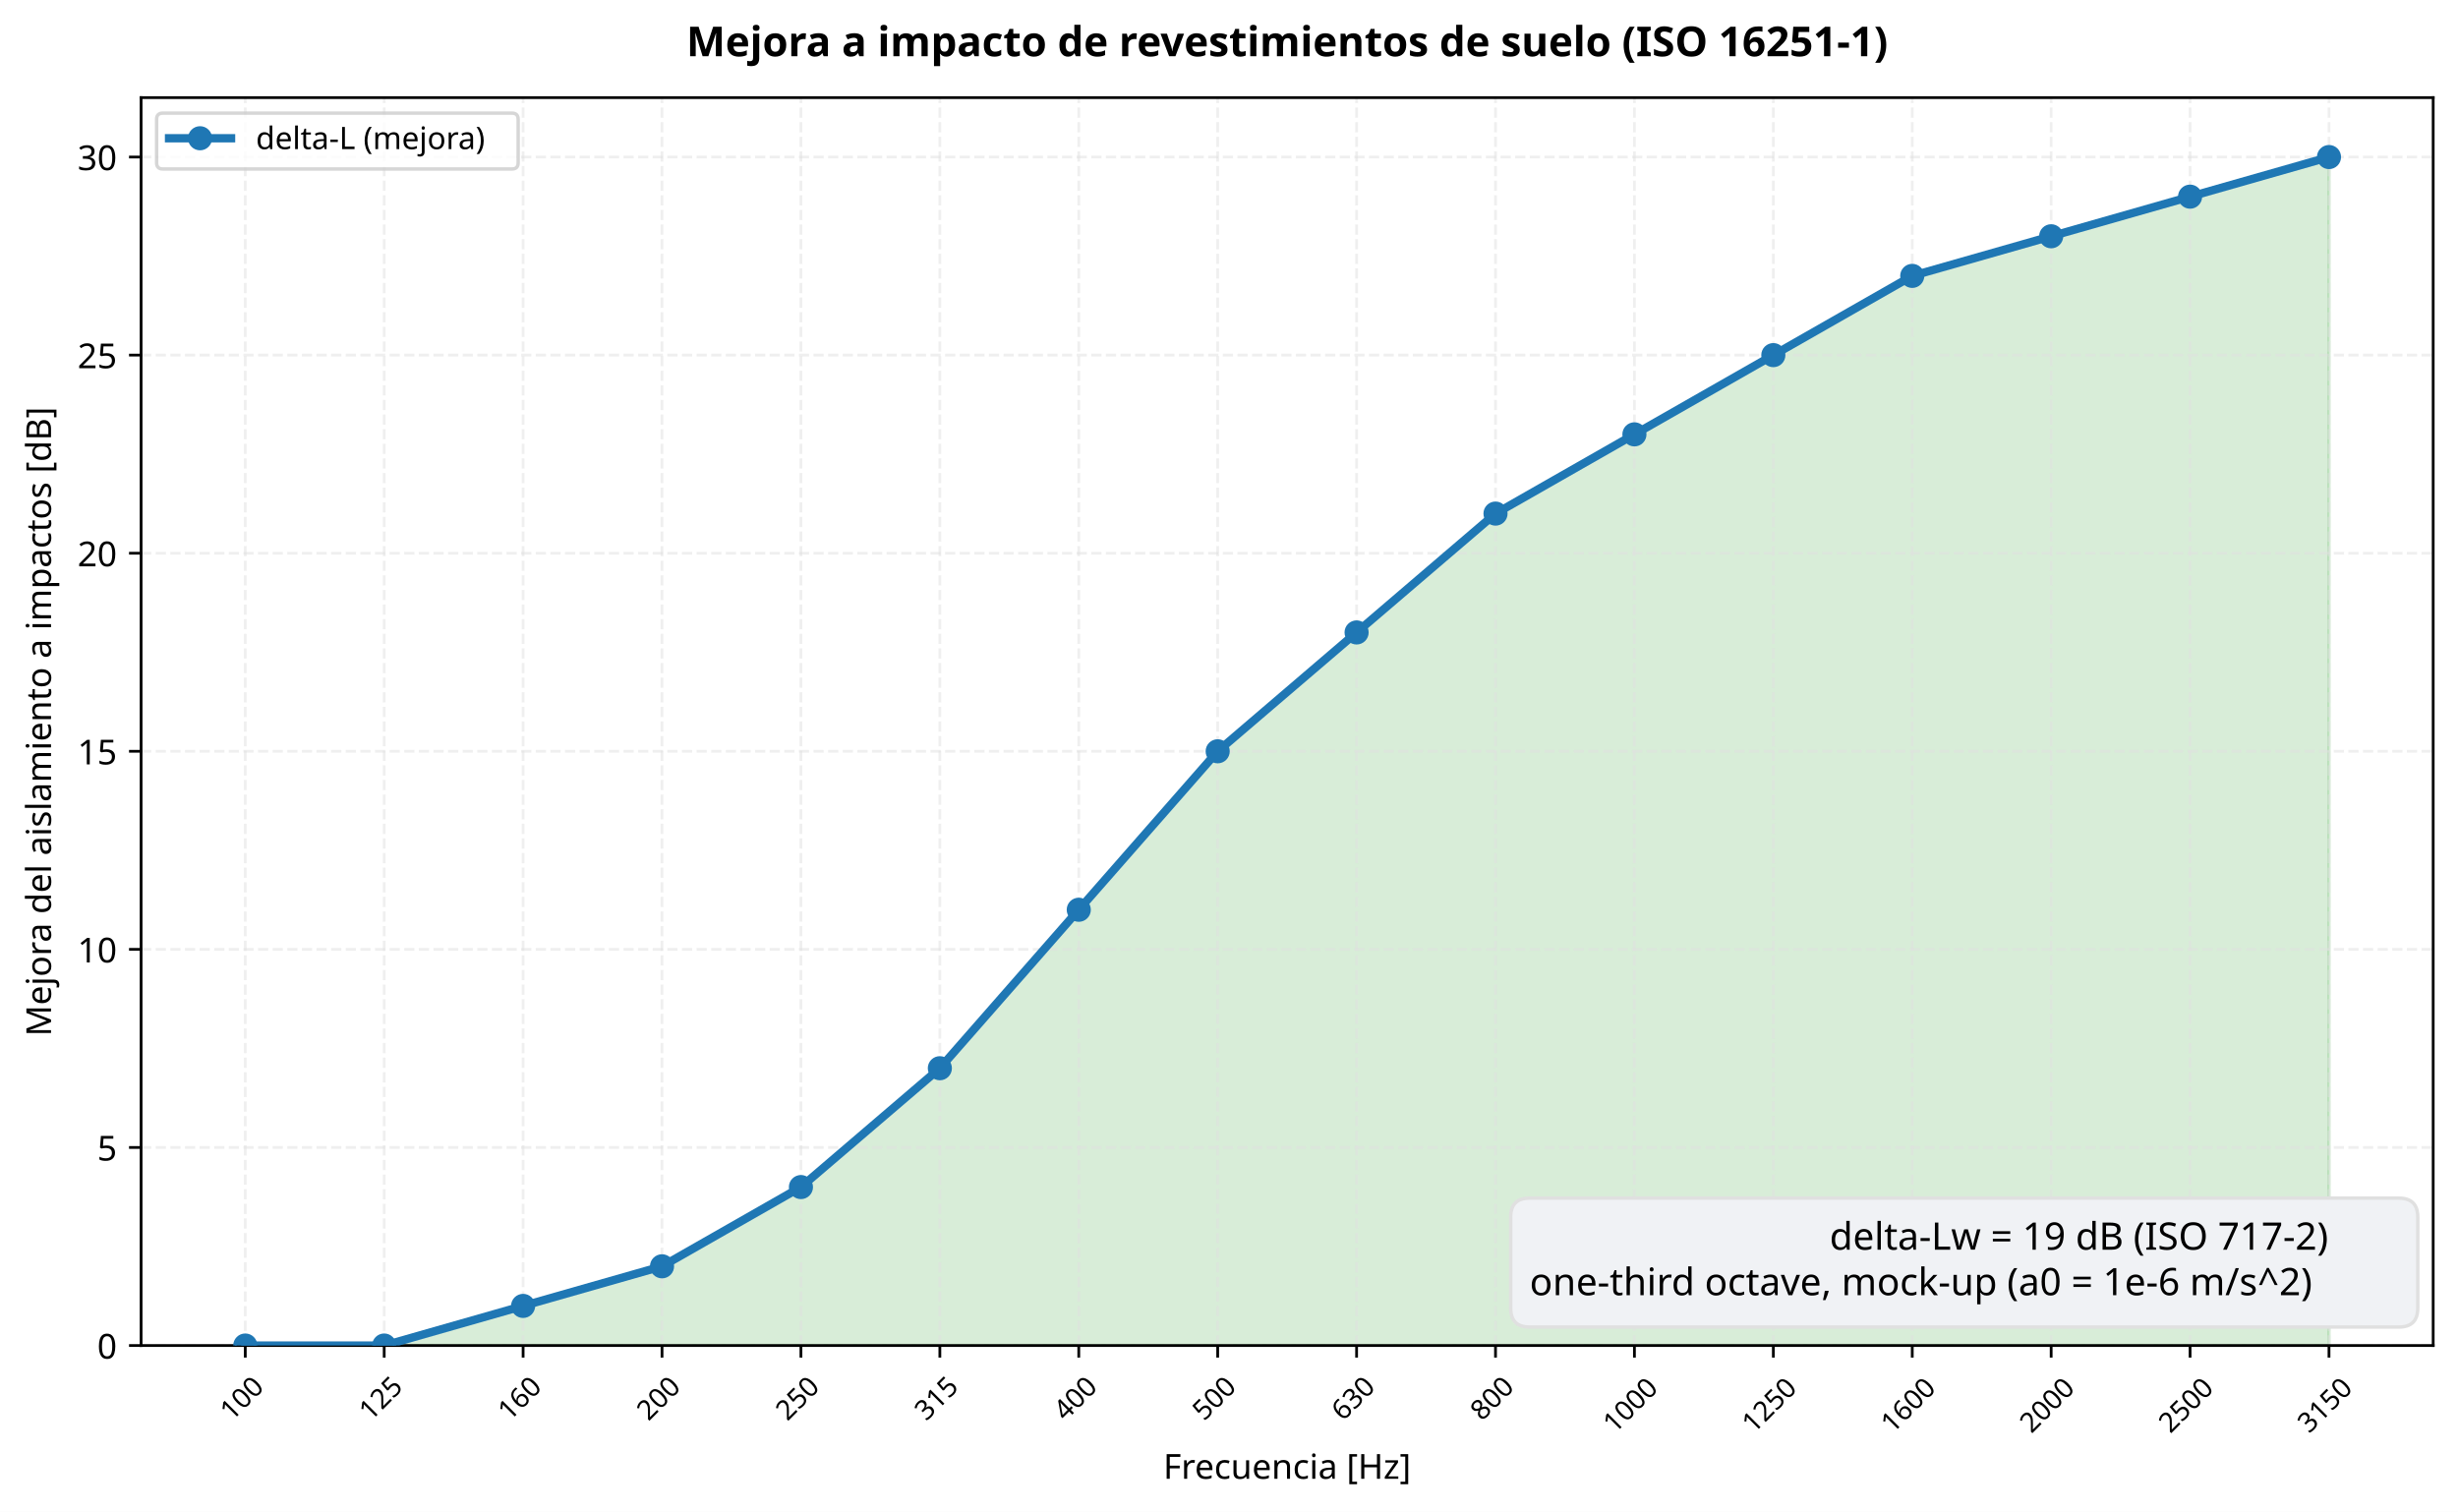
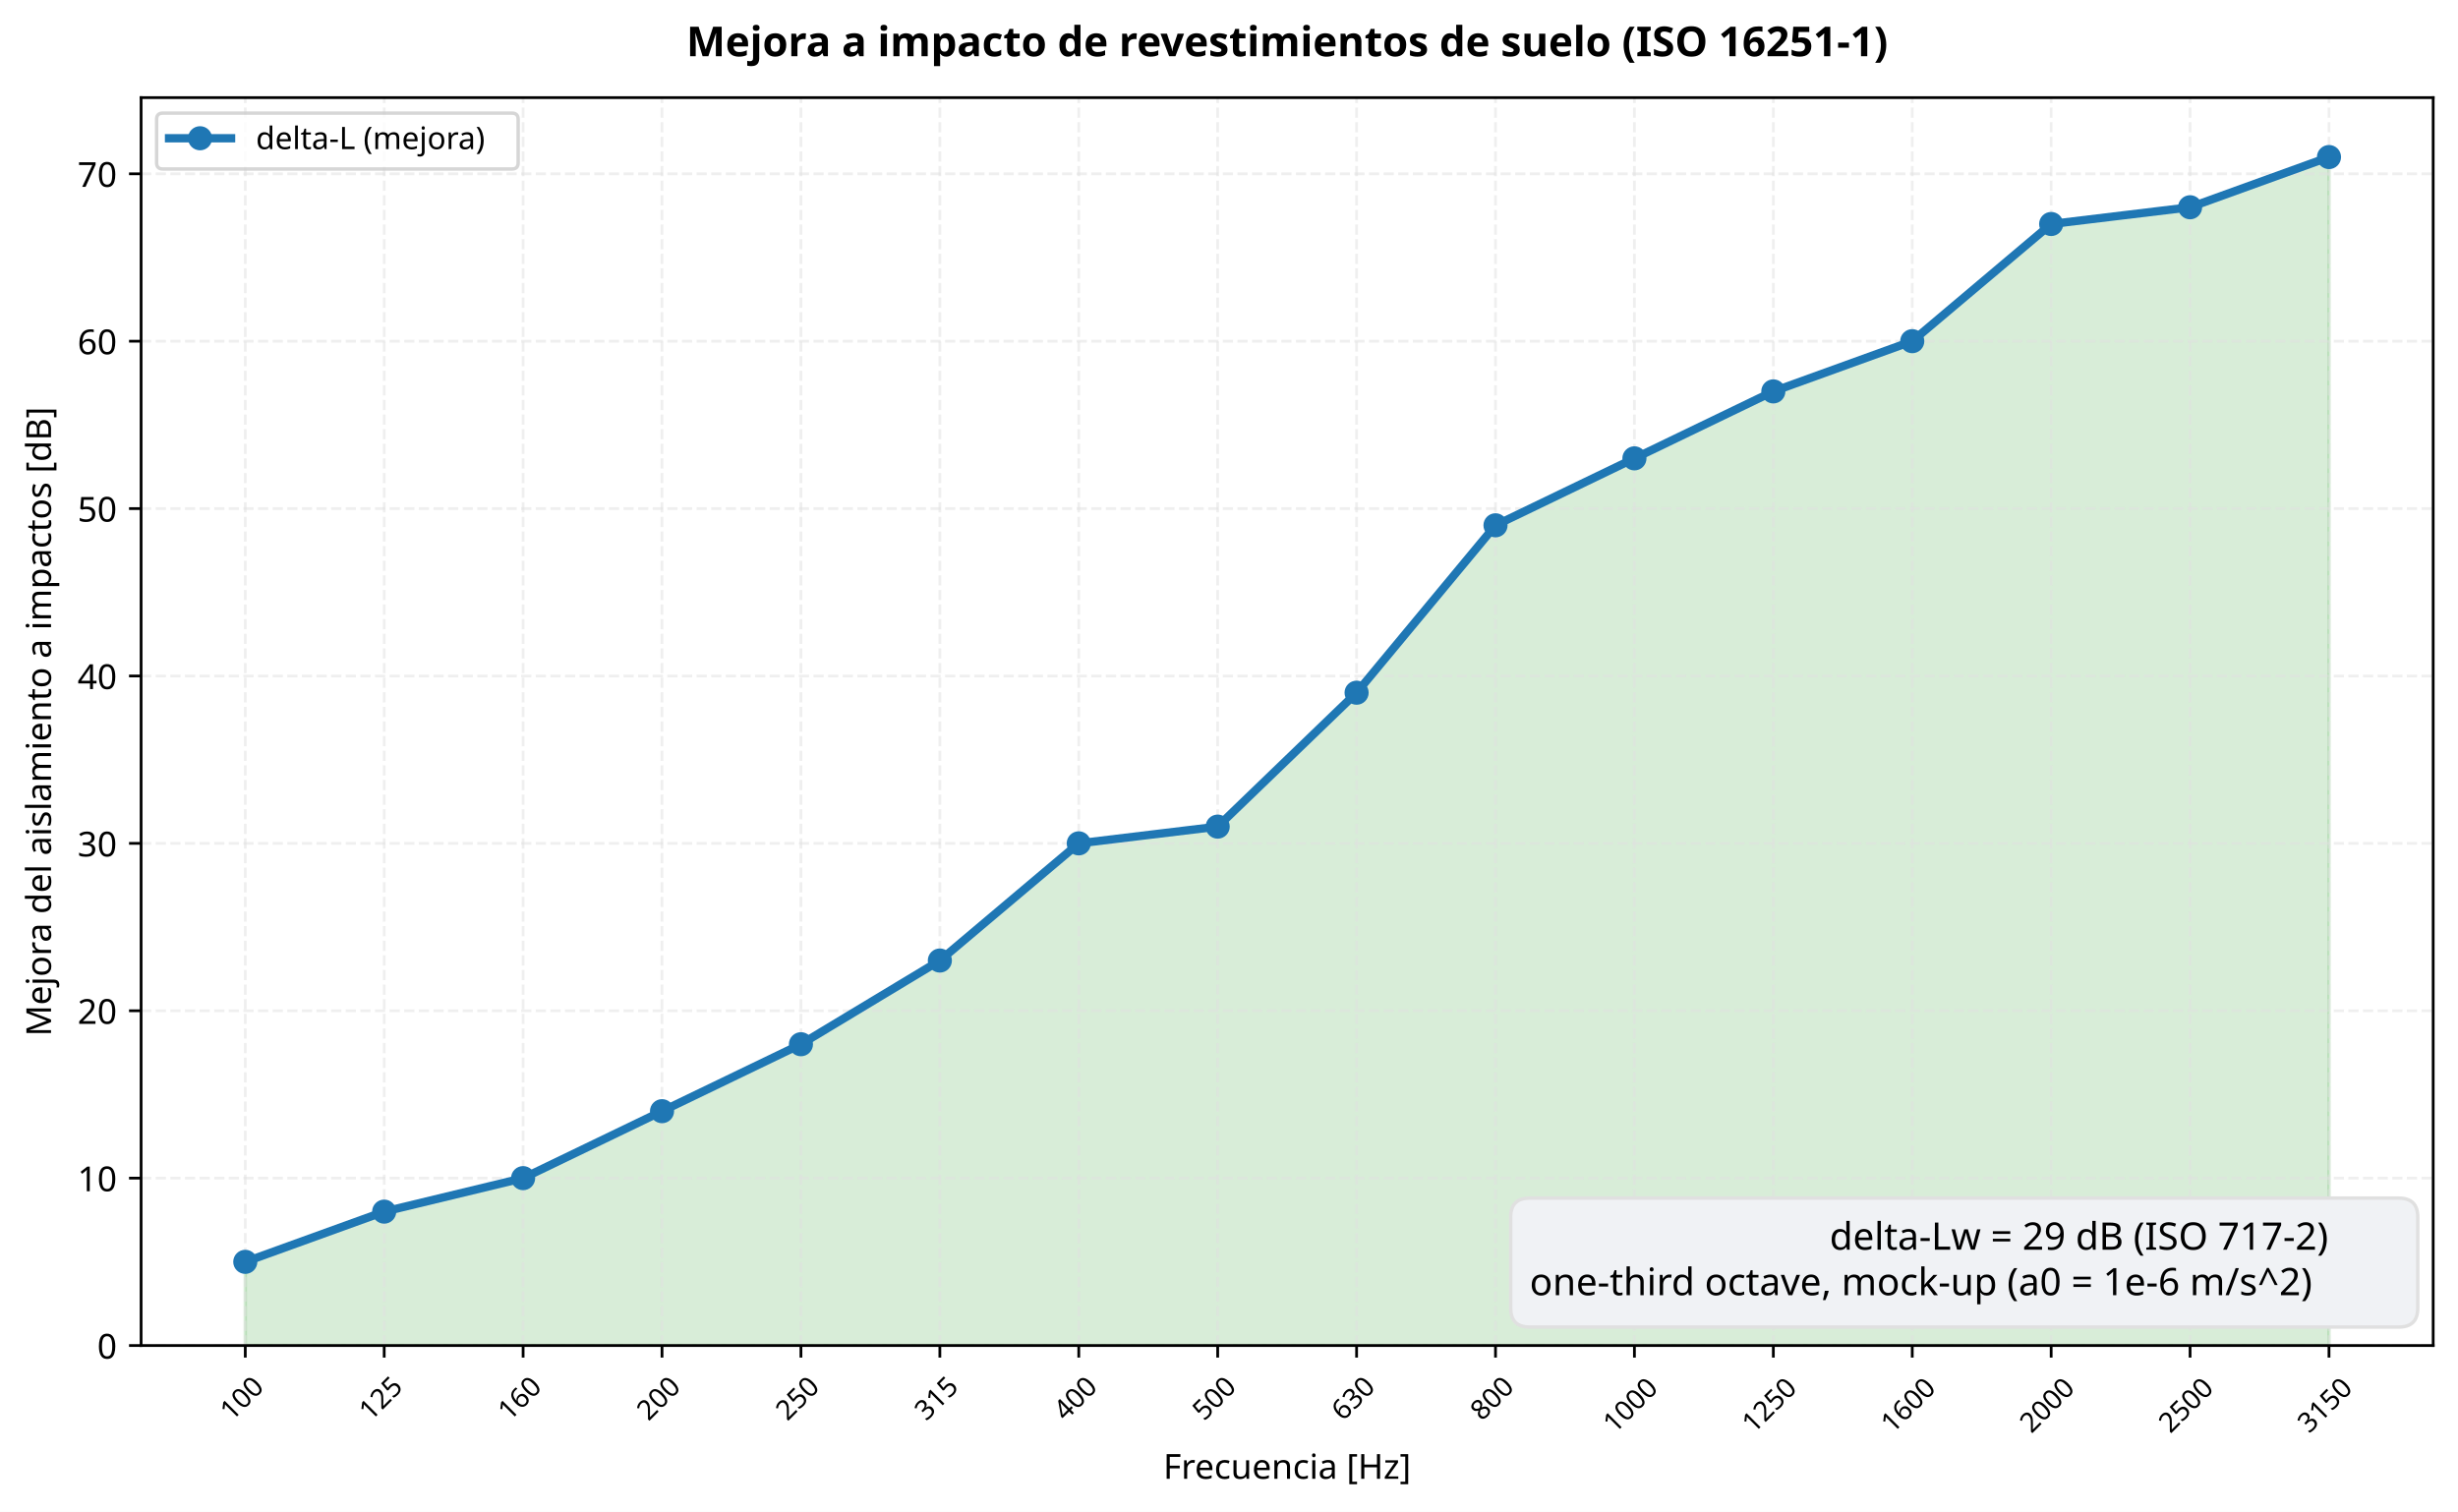
<svg xmlns="http://www.w3.org/2000/svg" xmlns:xlink="http://www.w3.org/1999/xlink" width="712.963pt" height="438.579pt" viewBox="0 0 712.963 438.579" version="1.1">
  <defs>
    <style type="text/css">*{stroke-linejoin: round; stroke-linecap: butt}</style>
  </defs>
  <g id="figure_1">
    <g id="patch_1">
      <path d="M 0 438.579  L 712.963 438.579  L 712.963 0  L 0 0  z " style="fill: #ffffff" />
    </g>
    <g id="axes_1">
      <g id="patch_2">
        <path d="M 40.926 390.325  L 705.763 390.325  L 705.763 28.318  L 40.926 28.318  z " style="fill: #ffffff" />
      </g>
      <g id="FillBetweenPolyCollection_1">
        <defs>
-           <path id="m3f6823597b" d="M 71.146 -48.254  L 71.146 -48.254  L 111.439 -48.254  L 151.732 -48.254  L 192.025 -48.254  L 232.318 -48.254  L 272.612 -48.254  L 312.905 -48.254  L 353.198 -48.254  L 393.491 -48.254  L 433.784 -48.254  L 474.078 -48.254  L 514.371 -48.254  L 554.664 -48.254  L 594.957 -48.254  L 635.25 -48.254  L 675.544 -48.254  L 675.544 -393.023  L 675.544 -393.023  L 635.25 -381.53  L 594.957 -370.038  L 554.664 -358.546  L 514.371 -335.561  L 474.078 -312.577  L 433.784 -289.592  L 393.491 -255.115  L 353.198 -220.638  L 312.905 -174.669  L 272.612 -128.7  L 232.318 -94.223  L 192.025 -71.239  L 151.732 -59.747  L 111.439 -48.254  L 71.146 -48.254  z " style="stroke: #2ca02c; stroke-opacity: 0.18" />
+           <path id="mdee3169e35" d="M 71.146 -72.534  L 71.146 -48.254  L 111.439 -48.254  L 151.732 -48.254  L 192.025 -48.254  L 232.318 -48.254  L 272.612 -48.254  L 312.905 -48.254  L 353.198 -48.254  L 393.491 -48.254  L 433.784 -48.254  L 474.078 -48.254  L 514.371 -48.254  L 554.664 -48.254  L 594.957 -48.254  L 635.25 -48.254  L 675.544 -48.254  L 675.544 -393.023  L 675.544 -393.023  L 635.25 -378.455  L 594.957 -373.599  L 554.664 -339.608  L 514.371 -325.04  L 474.078 -305.617  L 433.784 -286.193  L 393.491 -237.634  L 353.198 -198.787  L 312.905 -193.931  L 272.612 -159.94  L 232.318 -135.66  L 192.025 -116.237  L 151.732 -96.813  L 111.439 -87.101  L 71.146 -72.534  z " style="stroke: #2ca02c; stroke-opacity: 0.18" />
        </defs>
        <g clip-path="url(#p4eeece907b)">
-           <use xlink:href="#m3f6823597b" x="0" y="438.579" style="fill: #2ca02c; fill-opacity: 0.18; stroke: #2ca02c; stroke-opacity: 0.18" />
+           <use xlink:href="#mdee3169e35" x="0" y="438.579" style="fill: #2ca02c; fill-opacity: 0.18; stroke: #2ca02c; stroke-opacity: 0.18" />
        </g>
      </g>
      <g id="matplotlib.axis_1">
        <g id="xtick_1">
          <g id="line2d_1">
            <path d="M 71.146 390.325  L 71.146 28.318  " clip-path="url(#p4eeece907b)" style="fill: none; stroke-dasharray: 2.96,1.28; stroke-dashoffset: 0; stroke: #e0e0e0; stroke-opacity: 0.5; stroke-width: 0.8" />
          </g>
          <g id="line2d_2">
            <defs>
              <path id="m3d27035b55" d="M 0 0  L 0 3.5  " style="stroke: #000000; stroke-width: 0.8" />
            </defs>
            <g>
              <use xlink:href="#m3d27035b55" x="71.146" y="390.325" style="stroke: #000000; stroke-width: 0.8" />
            </g>
          </g>
          <g id="text_1">
            <text style="font-size: 8px; font-family: sans-serif" transform="translate(67.21637 412.4202) rotate(-45)">100</text>
          </g>
        </g>
        <g id="xtick_2">
          <g id="line2d_3">
            <path d="M 111.439 390.325  L 111.439 28.318  " clip-path="url(#p4eeece907b)" style="fill: none; stroke-dasharray: 2.96,1.28; stroke-dashoffset: 0; stroke: #e0e0e0; stroke-opacity: 0.5; stroke-width: 0.8" />
          </g>
          <g id="line2d_4">
            <g>
              <use xlink:href="#m3d27035b55" x="111.439" y="390.325" style="stroke: #000000; stroke-width: 0.8" />
            </g>
          </g>
          <g id="text_2">
            <text style="font-size: 8px; font-family: sans-serif" transform="translate(107.5096 412.4202) rotate(-45)">125</text>
          </g>
        </g>
        <g id="xtick_3">
          <g id="line2d_5">
            <path d="M 151.732 390.325  L 151.732 28.318  " clip-path="url(#p4eeece907b)" style="fill: none; stroke-dasharray: 2.96,1.28; stroke-dashoffset: 0; stroke: #e0e0e0; stroke-opacity: 0.5; stroke-width: 0.8" />
          </g>
          <g id="line2d_6">
            <g>
              <use xlink:href="#m3d27035b55" x="151.732" y="390.325" style="stroke: #000000; stroke-width: 0.8" />
            </g>
          </g>
          <g id="text_3">
            <text style="font-size: 8px; font-family: sans-serif" transform="translate(147.8028 412.4202) rotate(-45)">160</text>
          </g>
        </g>
        <g id="xtick_4">
          <g id="line2d_7">
            <path d="M 192.025 390.325  L 192.025 28.318  " clip-path="url(#p4eeece907b)" style="fill: none; stroke-dasharray: 2.96,1.28; stroke-dashoffset: 0; stroke: #e0e0e0; stroke-opacity: 0.5; stroke-width: 0.8" />
          </g>
          <g id="line2d_8">
            <g>
              <use xlink:href="#m3d27035b55" x="192.025" y="390.325" style="stroke: #000000; stroke-width: 0.8" />
            </g>
          </g>
          <g id="text_4">
            <text style="font-size: 8px; font-family: sans-serif" transform="translate(188.0959 412.4202) rotate(-45)">200</text>
          </g>
        </g>
        <g id="xtick_5">
          <g id="line2d_9">
            <path d="M 232.318 390.325  L 232.318 28.318  " clip-path="url(#p4eeece907b)" style="fill: none; stroke-dasharray: 2.96,1.28; stroke-dashoffset: 0; stroke: #e0e0e0; stroke-opacity: 0.5; stroke-width: 0.8" />
          </g>
          <g id="line2d_10">
            <g>
              <use xlink:href="#m3d27035b55" x="232.318" y="390.325" style="stroke: #000000; stroke-width: 0.8" />
            </g>
          </g>
          <g id="text_5">
            <text style="font-size: 8px; font-family: sans-serif" transform="translate(228.3891 412.4202) rotate(-45)">250</text>
          </g>
        </g>
        <g id="xtick_6">
          <g id="line2d_11">
            <path d="M 272.612 390.325  L 272.612 28.318  " clip-path="url(#p4eeece907b)" style="fill: none; stroke-dasharray: 2.96,1.28; stroke-dashoffset: 0; stroke: #e0e0e0; stroke-opacity: 0.5; stroke-width: 0.8" />
          </g>
          <g id="line2d_12">
            <g>
              <use xlink:href="#m3d27035b55" x="272.612" y="390.325" style="stroke: #000000; stroke-width: 0.8" />
            </g>
          </g>
          <g id="text_6">
            <text style="font-size: 8px; font-family: sans-serif" transform="translate(268.6823 412.4202) rotate(-45)">315</text>
          </g>
        </g>
        <g id="xtick_7">
          <g id="line2d_13">
            <path d="M 312.905 390.325  L 312.905 28.318  " clip-path="url(#p4eeece907b)" style="fill: none; stroke-dasharray: 2.96,1.28; stroke-dashoffset: 0; stroke: #e0e0e0; stroke-opacity: 0.5; stroke-width: 0.8" />
          </g>
          <g id="line2d_14">
            <g>
              <use xlink:href="#m3d27035b55" x="312.905" y="390.325" style="stroke: #000000; stroke-width: 0.8" />
            </g>
          </g>
          <g id="text_7">
            <text style="font-size: 8px; font-family: sans-serif" transform="translate(308.9755 412.4202) rotate(-45)">400</text>
          </g>
        </g>
        <g id="xtick_8">
          <g id="line2d_15">
            <path d="M 353.198 390.325  L 353.198 28.318  " clip-path="url(#p4eeece907b)" style="fill: none; stroke-dasharray: 2.96,1.28; stroke-dashoffset: 0; stroke: #e0e0e0; stroke-opacity: 0.5; stroke-width: 0.8" />
          </g>
          <g id="line2d_16">
            <g>
              <use xlink:href="#m3d27035b55" x="353.198" y="390.325" style="stroke: #000000; stroke-width: 0.8" />
            </g>
          </g>
          <g id="text_8">
            <text style="font-size: 8px; font-family: sans-serif" transform="translate(349.2687 412.4202) rotate(-45)">500</text>
          </g>
        </g>
        <g id="xtick_9">
          <g id="line2d_17">
            <path d="M 393.491 390.325  L 393.491 28.318  " clip-path="url(#p4eeece907b)" style="fill: none; stroke-dasharray: 2.96,1.28; stroke-dashoffset: 0; stroke: #e0e0e0; stroke-opacity: 0.5; stroke-width: 0.8" />
          </g>
          <g id="line2d_18">
            <g>
              <use xlink:href="#m3d27035b55" x="393.491" y="390.325" style="stroke: #000000; stroke-width: 0.8" />
            </g>
          </g>
          <g id="text_9">
            <text style="font-size: 8px; font-family: sans-serif" transform="translate(389.5619 412.4202) rotate(-45)">630</text>
          </g>
        </g>
        <g id="xtick_10">
          <g id="line2d_19">
            <path d="M 433.784 390.325  L 433.784 28.318  " clip-path="url(#p4eeece907b)" style="fill: none; stroke-dasharray: 2.96,1.28; stroke-dashoffset: 0; stroke: #e0e0e0; stroke-opacity: 0.5; stroke-width: 0.8" />
          </g>
          <g id="line2d_20">
            <g>
              <use xlink:href="#m3d27035b55" x="433.784" y="390.325" style="stroke: #000000; stroke-width: 0.8" />
            </g>
          </g>
          <g id="text_10">
            <text style="font-size: 8px; font-family: sans-serif" transform="translate(429.8551 412.4202) rotate(-45)">800</text>
          </g>
        </g>
        <g id="xtick_11">
          <g id="line2d_21">
            <path d="M 474.078 390.325  L 474.078 28.318  " clip-path="url(#p4eeece907b)" style="fill: none; stroke-dasharray: 2.96,1.28; stroke-dashoffset: 0; stroke: #e0e0e0; stroke-opacity: 0.5; stroke-width: 0.8" />
          </g>
          <g id="line2d_22">
            <g>
              <use xlink:href="#m3d27035b55" x="474.078" y="390.325" style="stroke: #000000; stroke-width: 0.8" />
            </g>
          </g>
          <g id="text_11">
            <text style="font-size: 8px; font-family: sans-serif" transform="translate(468.3487 416.0194) rotate(-45)">1000</text>
          </g>
        </g>
        <g id="xtick_12">
          <g id="line2d_23">
            <path d="M 514.371 390.325  L 514.371 28.318  " clip-path="url(#p4eeece907b)" style="fill: none; stroke-dasharray: 2.96,1.28; stroke-dashoffset: 0; stroke: #e0e0e0; stroke-opacity: 0.5; stroke-width: 0.8" />
          </g>
          <g id="line2d_24">
            <g>
              <use xlink:href="#m3d27035b55" x="514.371" y="390.325" style="stroke: #000000; stroke-width: 0.8" />
            </g>
          </g>
          <g id="text_12">
            <text style="font-size: 8px; font-family: sans-serif" transform="translate(508.6419 416.0194) rotate(-45)">1250</text>
          </g>
        </g>
        <g id="xtick_13">
          <g id="line2d_25">
            <path d="M 554.664 390.325  L 554.664 28.318  " clip-path="url(#p4eeece907b)" style="fill: none; stroke-dasharray: 2.96,1.28; stroke-dashoffset: 0; stroke: #e0e0e0; stroke-opacity: 0.5; stroke-width: 0.8" />
          </g>
          <g id="line2d_26">
            <g>
              <use xlink:href="#m3d27035b55" x="554.664" y="390.325" style="stroke: #000000; stroke-width: 0.8" />
            </g>
          </g>
          <g id="text_13">
            <text style="font-size: 8px; font-family: sans-serif" transform="translate(548.9351 416.0194) rotate(-45)">1600</text>
          </g>
        </g>
        <g id="xtick_14">
          <g id="line2d_27">
            <path d="M 594.957 390.325  L 594.957 28.318  " clip-path="url(#p4eeece907b)" style="fill: none; stroke-dasharray: 2.96,1.28; stroke-dashoffset: 0; stroke: #e0e0e0; stroke-opacity: 0.5; stroke-width: 0.8" />
          </g>
          <g id="line2d_28">
            <g>
              <use xlink:href="#m3d27035b55" x="594.957" y="390.325" style="stroke: #000000; stroke-width: 0.8" />
            </g>
          </g>
          <g id="text_14">
            <text style="font-size: 8px; font-family: sans-serif" transform="translate(589.2283 416.0194) rotate(-45)">2000</text>
          </g>
        </g>
        <g id="xtick_15">
          <g id="line2d_29">
            <path d="M 635.25 390.325  L 635.25 28.318  " clip-path="url(#p4eeece907b)" style="fill: none; stroke-dasharray: 2.96,1.28; stroke-dashoffset: 0; stroke: #e0e0e0; stroke-opacity: 0.5; stroke-width: 0.8" />
          </g>
          <g id="line2d_30">
            <g>
              <use xlink:href="#m3d27035b55" x="635.25" y="390.325" style="stroke: #000000; stroke-width: 0.8" />
            </g>
          </g>
          <g id="text_15">
            <text style="font-size: 8px; font-family: sans-serif" transform="translate(629.5215 416.0194) rotate(-45)">2500</text>
          </g>
        </g>
        <g id="xtick_16">
          <g id="line2d_31">
            <path d="M 675.544 390.325  L 675.544 28.318  " clip-path="url(#p4eeece907b)" style="fill: none; stroke-dasharray: 2.96,1.28; stroke-dashoffset: 0; stroke: #e0e0e0; stroke-opacity: 0.5; stroke-width: 0.8" />
          </g>
          <g id="line2d_32">
            <g>
              <use xlink:href="#m3d27035b55" x="675.544" y="390.325" style="stroke: #000000; stroke-width: 0.8" />
            </g>
          </g>
          <g id="text_16">
            <text style="font-size: 8px; font-family: sans-serif" transform="translate(669.8147 416.0194) rotate(-45)">3150</text>
          </g>
        </g>
        <g id="text_17">
          <text style="font-size: 10px; font-family: sans-serif; text-anchor: middle" x="373.345" y="428.977" transform="rotate(-0 373.3446 428.9768)">Frecuencia [Hz]</text>
        </g>
      </g>
      <g id="matplotlib.axis_2">
        <g id="ytick_1">
          <g id="line2d_33">
            <path d="M 40.926 390.325  L 705.763 390.325  " clip-path="url(#p4eeece907b)" style="fill: none; stroke-dasharray: 2.96,1.28; stroke-dashoffset: 0; stroke: #e0e0e0; stroke-opacity: 0.5; stroke-width: 0.8" />
          </g>
          <g id="line2d_34">
            <defs>
              <path id="mef640d9f3a" d="M 0 0  L -3.5 0  " style="stroke: #000000; stroke-width: 0.8" />
            </defs>
            <g>
              <use xlink:href="#mef640d9f3a" x="40.926" y="390.325" style="stroke: #000000; stroke-width: 0.8" />
            </g>
          </g>
          <g id="text_18">
            <text style="font-size: 10px; font-family: sans-serif; text-anchor: end" x="33.926" y="394.124" transform="rotate(-0 33.92578 394.1237)">0</text>
          </g>
        </g>
        <g id="ytick_2">
          <g id="line2d_35">
-             <path d="M 40.926 332.863  L 705.763 332.863  " clip-path="url(#p4eeece907b)" style="fill: none; stroke-dasharray: 2.96,1.28; stroke-dashoffset: 0; stroke: #e0e0e0; stroke-opacity: 0.5; stroke-width: 0.8" />
+             <path d="M 40.926 341.766  L 705.763 341.766  " clip-path="url(#p4eeece907b)" style="fill: none; stroke-dasharray: 2.96,1.28; stroke-dashoffset: 0; stroke: #e0e0e0; stroke-opacity: 0.5; stroke-width: 0.8" />
          </g>
          <g id="line2d_36">
            <g>
-               <use xlink:href="#mef640d9f3a" x="40.926" y="332.863" style="stroke: #000000; stroke-width: 0.8" />
+               <use xlink:href="#mef640d9f3a" x="40.926" y="341.766" style="stroke: #000000; stroke-width: 0.8" />
            </g>
          </g>
          <g id="text_19">
-             <text style="font-size: 10px; font-family: sans-serif; text-anchor: end" x="33.926" y="336.662" transform="rotate(-0 33.92578 336.6623)">5</text>
+             <text style="font-size: 10px; font-family: sans-serif; text-anchor: end" x="33.926" y="345.565" transform="rotate(-0 33.92578 345.5647)">10</text>
          </g>
        </g>
        <g id="ytick_3">
          <g id="line2d_37">
-             <path d="M 40.926 275.402  L 705.763 275.402  " clip-path="url(#p4eeece907b)" style="fill: none; stroke-dasharray: 2.96,1.28; stroke-dashoffset: 0; stroke: #e0e0e0; stroke-opacity: 0.5; stroke-width: 0.8" />
+             <path d="M 40.926 293.207  L 705.763 293.207  " clip-path="url(#p4eeece907b)" style="fill: none; stroke-dasharray: 2.96,1.28; stroke-dashoffset: 0; stroke: #e0e0e0; stroke-opacity: 0.5; stroke-width: 0.8" />
          </g>
          <g id="line2d_38">
            <g>
-               <use xlink:href="#mef640d9f3a" x="40.926" y="275.402" style="stroke: #000000; stroke-width: 0.8" />
+               <use xlink:href="#mef640d9f3a" x="40.926" y="293.207" style="stroke: #000000; stroke-width: 0.8" />
            </g>
          </g>
          <g id="text_20">
-             <text style="font-size: 10px; font-family: sans-serif; text-anchor: end" x="33.926" y="279.201" transform="rotate(-0 33.92578 279.2009)">10</text>
+             <text style="font-size: 10px; font-family: sans-serif; text-anchor: end" x="33.926" y="297.006" transform="rotate(-0 33.92578 297.0058)">20</text>
          </g>
        </g>
        <g id="ytick_4">
          <g id="line2d_39">
-             <path d="M 40.926 217.941  L 705.763 217.941  " clip-path="url(#p4eeece907b)" style="fill: none; stroke-dasharray: 2.96,1.28; stroke-dashoffset: 0; stroke: #e0e0e0; stroke-opacity: 0.5; stroke-width: 0.8" />
+             <path d="M 40.926 244.648  L 705.763 244.648  " clip-path="url(#p4eeece907b)" style="fill: none; stroke-dasharray: 2.96,1.28; stroke-dashoffset: 0; stroke: #e0e0e0; stroke-opacity: 0.5; stroke-width: 0.8" />
          </g>
          <g id="line2d_40">
            <g>
-               <use xlink:href="#mef640d9f3a" x="40.926" y="217.941" style="stroke: #000000; stroke-width: 0.8" />
+               <use xlink:href="#mef640d9f3a" x="40.926" y="244.648" style="stroke: #000000; stroke-width: 0.8" />
            </g>
          </g>
          <g id="text_21">
-             <text style="font-size: 10px; font-family: sans-serif; text-anchor: end" x="33.926" y="221.74" transform="rotate(-0 33.92578 221.7395)">15</text>
+             <text style="font-size: 10px; font-family: sans-serif; text-anchor: end" x="33.926" y="248.447" transform="rotate(-0 33.92578 248.4469)">30</text>
          </g>
        </g>
        <g id="ytick_5">
          <g id="line2d_41">
-             <path d="M 40.926 160.479  L 705.763 160.479  " clip-path="url(#p4eeece907b)" style="fill: none; stroke-dasharray: 2.96,1.28; stroke-dashoffset: 0; stroke: #e0e0e0; stroke-opacity: 0.5; stroke-width: 0.8" />
+             <path d="M 40.926 196.089  L 705.763 196.089  " clip-path="url(#p4eeece907b)" style="fill: none; stroke-dasharray: 2.96,1.28; stroke-dashoffset: 0; stroke: #e0e0e0; stroke-opacity: 0.5; stroke-width: 0.8" />
          </g>
          <g id="line2d_42">
            <g>
-               <use xlink:href="#mef640d9f3a" x="40.926" y="160.479" style="stroke: #000000; stroke-width: 0.8" />
+               <use xlink:href="#mef640d9f3a" x="40.926" y="196.089" style="stroke: #000000; stroke-width: 0.8" />
            </g>
          </g>
          <g id="text_22">
-             <text style="font-size: 10px; font-family: sans-serif; text-anchor: end" x="33.926" y="164.278" transform="rotate(-0 33.92578 164.2781)">20</text>
+             <text style="font-size: 10px; font-family: sans-serif; text-anchor: end" x="33.926" y="199.888" transform="rotate(-0 33.92578 199.888)">40</text>
          </g>
        </g>
        <g id="ytick_6">
          <g id="line2d_43">
-             <path d="M 40.926 103.018  L 705.763 103.018  " clip-path="url(#p4eeece907b)" style="fill: none; stroke-dasharray: 2.96,1.28; stroke-dashoffset: 0; stroke: #e0e0e0; stroke-opacity: 0.5; stroke-width: 0.8" />
+             <path d="M 40.926 147.53  L 705.763 147.53  " clip-path="url(#p4eeece907b)" style="fill: none; stroke-dasharray: 2.96,1.28; stroke-dashoffset: 0; stroke: #e0e0e0; stroke-opacity: 0.5; stroke-width: 0.8" />
          </g>
          <g id="line2d_44">
            <g>
-               <use xlink:href="#mef640d9f3a" x="40.926" y="103.018" style="stroke: #000000; stroke-width: 0.8" />
+               <use xlink:href="#mef640d9f3a" x="40.926" y="147.53" style="stroke: #000000; stroke-width: 0.8" />
            </g>
          </g>
          <g id="text_23">
-             <text style="font-size: 10px; font-family: sans-serif; text-anchor: end" x="33.926" y="106.817" transform="rotate(-0 33.92578 106.8167)">25</text>
+             <text style="font-size: 10px; font-family: sans-serif; text-anchor: end" x="33.926" y="151.329" transform="rotate(-0 33.92578 151.3291)">50</text>
          </g>
        </g>
        <g id="ytick_7">
          <g id="line2d_45">
-             <path d="M 40.926 45.557  L 705.763 45.557  " clip-path="url(#p4eeece907b)" style="fill: none; stroke-dasharray: 2.96,1.28; stroke-dashoffset: 0; stroke: #e0e0e0; stroke-opacity: 0.5; stroke-width: 0.8" />
+             <path d="M 40.926 98.971  L 705.763 98.971  " clip-path="url(#p4eeece907b)" style="fill: none; stroke-dasharray: 2.96,1.28; stroke-dashoffset: 0; stroke: #e0e0e0; stroke-opacity: 0.5; stroke-width: 0.8" />
          </g>
          <g id="line2d_46">
            <g>
-               <use xlink:href="#mef640d9f3a" x="40.926" y="45.557" style="stroke: #000000; stroke-width: 0.8" />
+               <use xlink:href="#mef640d9f3a" x="40.926" y="98.971" style="stroke: #000000; stroke-width: 0.8" />
            </g>
          </g>
          <g id="text_24">
-             <text style="font-size: 10px; font-family: sans-serif; text-anchor: end" x="33.926" y="49.355" transform="rotate(-0 33.92578 49.35537)">30</text>
-           </g>
-         </g>
-         <g id="text_25">
+             <text style="font-size: 10px; font-family: sans-serif; text-anchor: end" x="33.926" y="102.77" transform="rotate(-0 33.92578 102.7702)">60</text>
+           </g>
+         </g>
+         <g id="ytick_8">
+           <g id="line2d_47">
+             <path d="M 40.926 50.412  L 705.763 50.412  " clip-path="url(#p4eeece907b)" style="fill: none; stroke-dasharray: 2.96,1.28; stroke-dashoffset: 0; stroke: #e0e0e0; stroke-opacity: 0.5; stroke-width: 0.8" />
+           </g>
+           <g id="line2d_48">
+             <g>
+               <use xlink:href="#mef640d9f3a" x="40.926" y="50.412" style="stroke: #000000; stroke-width: 0.8" />
+             </g>
+           </g>
+           <g id="text_25">
+             <text style="font-size: 10px; font-family: sans-serif; text-anchor: end" x="33.926" y="54.211" transform="rotate(-0 33.92578 54.21126)">70</text>
+           </g>
+         </g>
+         <g id="text_26">
          <text style="font-size: 10px; font-family: sans-serif; text-anchor: middle" x="14.798" y="209.321" transform="rotate(-90 14.79844 209.3215)">Mejora del aislamiento a impactos [dB]</text>
        </g>
      </g>
      <g id="patch_3">
        <path d="M 40.926 390.325  L 40.926 28.318  " style="fill: none; stroke: #000000; stroke-width: 0.8; stroke-linejoin: miter; stroke-linecap: square" />
      </g>
      <g id="patch_4">
        <path d="M 705.763 390.325  L 705.763 28.318  " style="fill: none; stroke: #000000; stroke-width: 0.8; stroke-linejoin: miter; stroke-linecap: square" />
      </g>
      <g id="patch_5">
        <path d="M 40.926 390.325  L 705.763 390.325  " style="fill: none; stroke: #000000; stroke-width: 0.8; stroke-linejoin: miter; stroke-linecap: square" />
      </g>
      <g id="patch_6">
        <path d="M 40.926 28.318  L 705.763 28.318  " style="fill: none; stroke: #000000; stroke-width: 0.8; stroke-linejoin: miter; stroke-linecap: square" />
      </g>
-       <g id="text_26">
+       <g id="text_27">
        <g id="patch_7">
          <path d="M 443.688 384.965  L 695.791 384.965  Q 701.291 384.965 701.291 379.465  L 701.291 353.059  Q 701.291 347.559 695.791 347.559  L 443.688 347.559  Q 438.188 347.559 438.188 353.059  L 438.188 379.465  Q 438.188 384.965 443.688 384.965  z " style="fill: #f0f2f5; stroke: #e0e0e0; stroke-linejoin: miter" />
        </g>
-         <text style="font-size: 11px; font-family: sans-serif" transform="translate(530.6809 362.518)">delta-Lw = 19 dB  (ISO 717-2)</text>
+         <text style="font-size: 11px; font-family: sans-serif" transform="translate(530.6809 362.518)">delta-Lw = 29 dB  (ISO 717-2)</text>
        <text style="font-size: 11px; font-family: sans-serif" transform="translate(443.6881 375.721)">one-third octave, mock-up (a0 = 1e-6 m/s^2)</text>
      </g>
-       <g id="text_27">
+       <g id="text_28">
        <text style="font-weight: 700; font-size: 12px; font-family: sans-serif; text-anchor: middle" x="373.345" y="16.318" transform="rotate(-0 373.3446 16.31812)">Mejora a impacto de revestimientos de suelo (ISO 16251-1)</text>
      </g>
-       <g id="line2d_47">
-         <path d="M 71.146 390.325  L 111.439 390.325  L 151.732 378.833  L 192.025 367.34  L 232.318 344.356  L 272.612 309.879  L 312.905 263.91  L 353.198 217.941  L 393.491 183.464  L 433.784 148.987  L 474.078 126.002  L 514.371 103.018  L 554.664 80.033  L 594.957 68.541  L 635.25 57.049  L 675.544 45.557  " clip-path="url(#p4eeece907b)" style="fill: none; stroke: #1f77b4; stroke-width: 2.4; stroke-linecap: square" />
+       <g id="line2d_49">
+         <path d="M 71.146 366.045  L 111.439 351.478  L 151.732 341.766  L 192.025 322.342  L 232.318 302.919  L 272.612 278.639  L 312.905 244.648  L 353.198 239.792  L 393.491 200.945  L 433.784 152.386  L 474.078 132.963  L 514.371 113.539  L 554.664 98.971  L 594.957 64.98  L 635.25 60.124  L 675.544 45.557  " clip-path="url(#p4eeece907b)" style="fill: none; stroke: #1f77b4; stroke-width: 2.4; stroke-linecap: square" />
        <defs>
          <path id="m49466b02c9" d="M 0 3  C 0.796 3 1.559 2.684 2.121 2.121  C 2.684 1.559 3 0.796 3 0  C 3 -0.796 2.684 -1.559 2.121 -2.121  C 1.559 -2.684 0.796 -3 0 -3  C -0.796 -3 -1.559 -2.684 -2.121 -2.121  C -2.684 -1.559 -3 -0.796 -3 0  C -3 0.796 -2.684 1.559 -2.121 2.121  C -1.559 2.684 -0.796 3 0 3  z " style="stroke: #1f77b4" />
        </defs>
        <g clip-path="url(#p4eeece907b)">
-           <use xlink:href="#m49466b02c9" x="71.146" y="390.325" style="fill: #1f77b4; stroke: #1f77b4" />
-           <use xlink:href="#m49466b02c9" x="111.439" y="390.325" style="fill: #1f77b4; stroke: #1f77b4" />
-           <use xlink:href="#m49466b02c9" x="151.732" y="378.833" style="fill: #1f77b4; stroke: #1f77b4" />
-           <use xlink:href="#m49466b02c9" x="192.025" y="367.34" style="fill: #1f77b4; stroke: #1f77b4" />
-           <use xlink:href="#m49466b02c9" x="232.318" y="344.356" style="fill: #1f77b4; stroke: #1f77b4" />
-           <use xlink:href="#m49466b02c9" x="272.612" y="309.879" style="fill: #1f77b4; stroke: #1f77b4" />
-           <use xlink:href="#m49466b02c9" x="312.905" y="263.91" style="fill: #1f77b4; stroke: #1f77b4" />
-           <use xlink:href="#m49466b02c9" x="353.198" y="217.941" style="fill: #1f77b4; stroke: #1f77b4" />
-           <use xlink:href="#m49466b02c9" x="393.491" y="183.464" style="fill: #1f77b4; stroke: #1f77b4" />
-           <use xlink:href="#m49466b02c9" x="433.784" y="148.987" style="fill: #1f77b4; stroke: #1f77b4" />
-           <use xlink:href="#m49466b02c9" x="474.078" y="126.002" style="fill: #1f77b4; stroke: #1f77b4" />
-           <use xlink:href="#m49466b02c9" x="514.371" y="103.018" style="fill: #1f77b4; stroke: #1f77b4" />
-           <use xlink:href="#m49466b02c9" x="554.664" y="80.033" style="fill: #1f77b4; stroke: #1f77b4" />
-           <use xlink:href="#m49466b02c9" x="594.957" y="68.541" style="fill: #1f77b4; stroke: #1f77b4" />
-           <use xlink:href="#m49466b02c9" x="635.25" y="57.049" style="fill: #1f77b4; stroke: #1f77b4" />
+           <use xlink:href="#m49466b02c9" x="71.146" y="366.045" style="fill: #1f77b4; stroke: #1f77b4" />
+           <use xlink:href="#m49466b02c9" x="111.439" y="351.478" style="fill: #1f77b4; stroke: #1f77b4" />
+           <use xlink:href="#m49466b02c9" x="151.732" y="341.766" style="fill: #1f77b4; stroke: #1f77b4" />
+           <use xlink:href="#m49466b02c9" x="192.025" y="322.342" style="fill: #1f77b4; stroke: #1f77b4" />
+           <use xlink:href="#m49466b02c9" x="232.318" y="302.919" style="fill: #1f77b4; stroke: #1f77b4" />
+           <use xlink:href="#m49466b02c9" x="272.612" y="278.639" style="fill: #1f77b4; stroke: #1f77b4" />
+           <use xlink:href="#m49466b02c9" x="312.905" y="244.648" style="fill: #1f77b4; stroke: #1f77b4" />
+           <use xlink:href="#m49466b02c9" x="353.198" y="239.792" style="fill: #1f77b4; stroke: #1f77b4" />
+           <use xlink:href="#m49466b02c9" x="393.491" y="200.945" style="fill: #1f77b4; stroke: #1f77b4" />
+           <use xlink:href="#m49466b02c9" x="433.784" y="152.386" style="fill: #1f77b4; stroke: #1f77b4" />
+           <use xlink:href="#m49466b02c9" x="474.078" y="132.963" style="fill: #1f77b4; stroke: #1f77b4" />
+           <use xlink:href="#m49466b02c9" x="514.371" y="113.539" style="fill: #1f77b4; stroke: #1f77b4" />
+           <use xlink:href="#m49466b02c9" x="554.664" y="98.971" style="fill: #1f77b4; stroke: #1f77b4" />
+           <use xlink:href="#m49466b02c9" x="594.957" y="64.98" style="fill: #1f77b4; stroke: #1f77b4" />
+           <use xlink:href="#m49466b02c9" x="635.25" y="60.124" style="fill: #1f77b4; stroke: #1f77b4" />
          <use xlink:href="#m49466b02c9" x="675.544" y="45.557" style="fill: #1f77b4; stroke: #1f77b4" />
        </g>
      </g>
      <g id="legend_1">
        <g id="patch_8">
          <path d="M 47.226 49.019  L 148.493 49.019  Q 150.293 49.019 150.293 47.219  L 150.293 34.618  Q 150.293 32.818 148.493 32.818  L 47.226 32.818  Q 45.426 32.818 45.426 34.618  L 45.426 47.219  Q 45.426 49.019 47.226 49.019  z " style="fill: #ffffff; opacity: 0.8; stroke: #cccccc; stroke-linejoin: miter" />
        </g>
-         <g id="line2d_48">
+         <g id="line2d_50">
          <path d="M 49.026 40.107  L 58.026 40.107  L 67.026 40.107  " style="fill: none; stroke: #1f77b4; stroke-width: 2.4; stroke-linecap: square" />
          <g>
            <use xlink:href="#m49466b02c9" x="58.026" y="40.107" style="fill: #1f77b4; stroke: #1f77b4" />
          </g>
        </g>
-         <g id="text_28">
+         <g id="text_29">
          <text style="font-size: 9px; font-family: sans-serif; text-anchor: start" x="74.226" y="43.257" transform="rotate(-0 74.22578 43.25672)">delta-L (mejora)</text>
        </g>
      </g>
    </g>
  </g>
  <defs>
    <clipPath id="p4eeece907b">
      <rect x="40.926" y="28.318" width="664.838" height="362.007" />
    </clipPath>
  </defs>
</svg>
